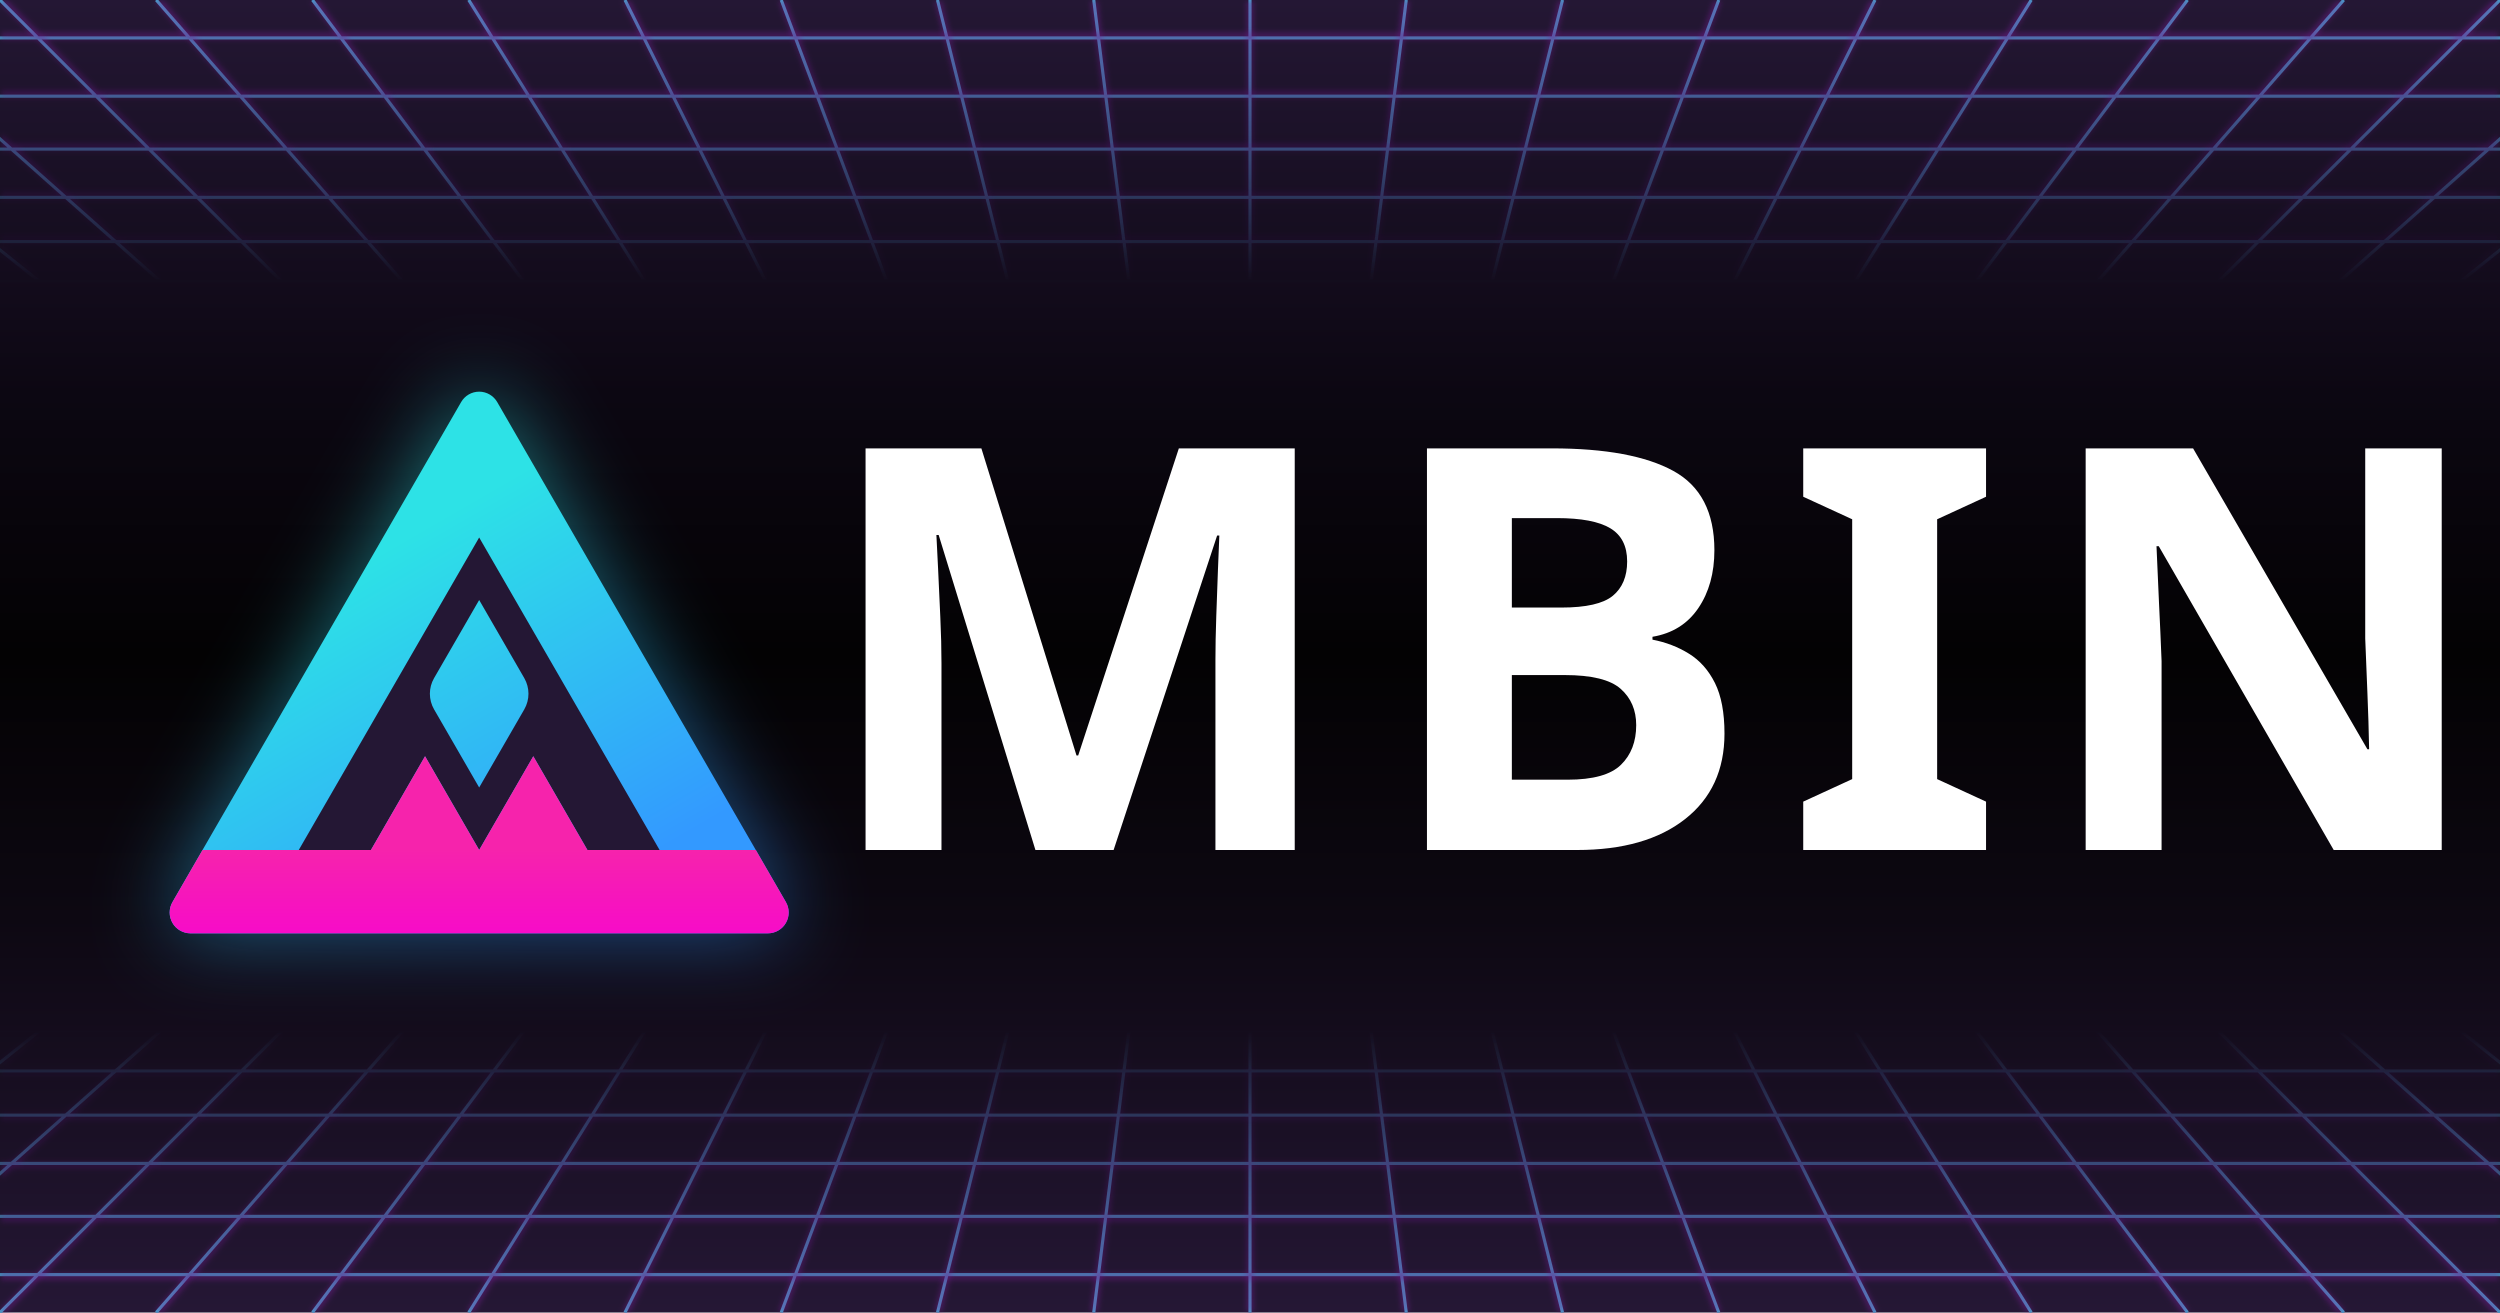
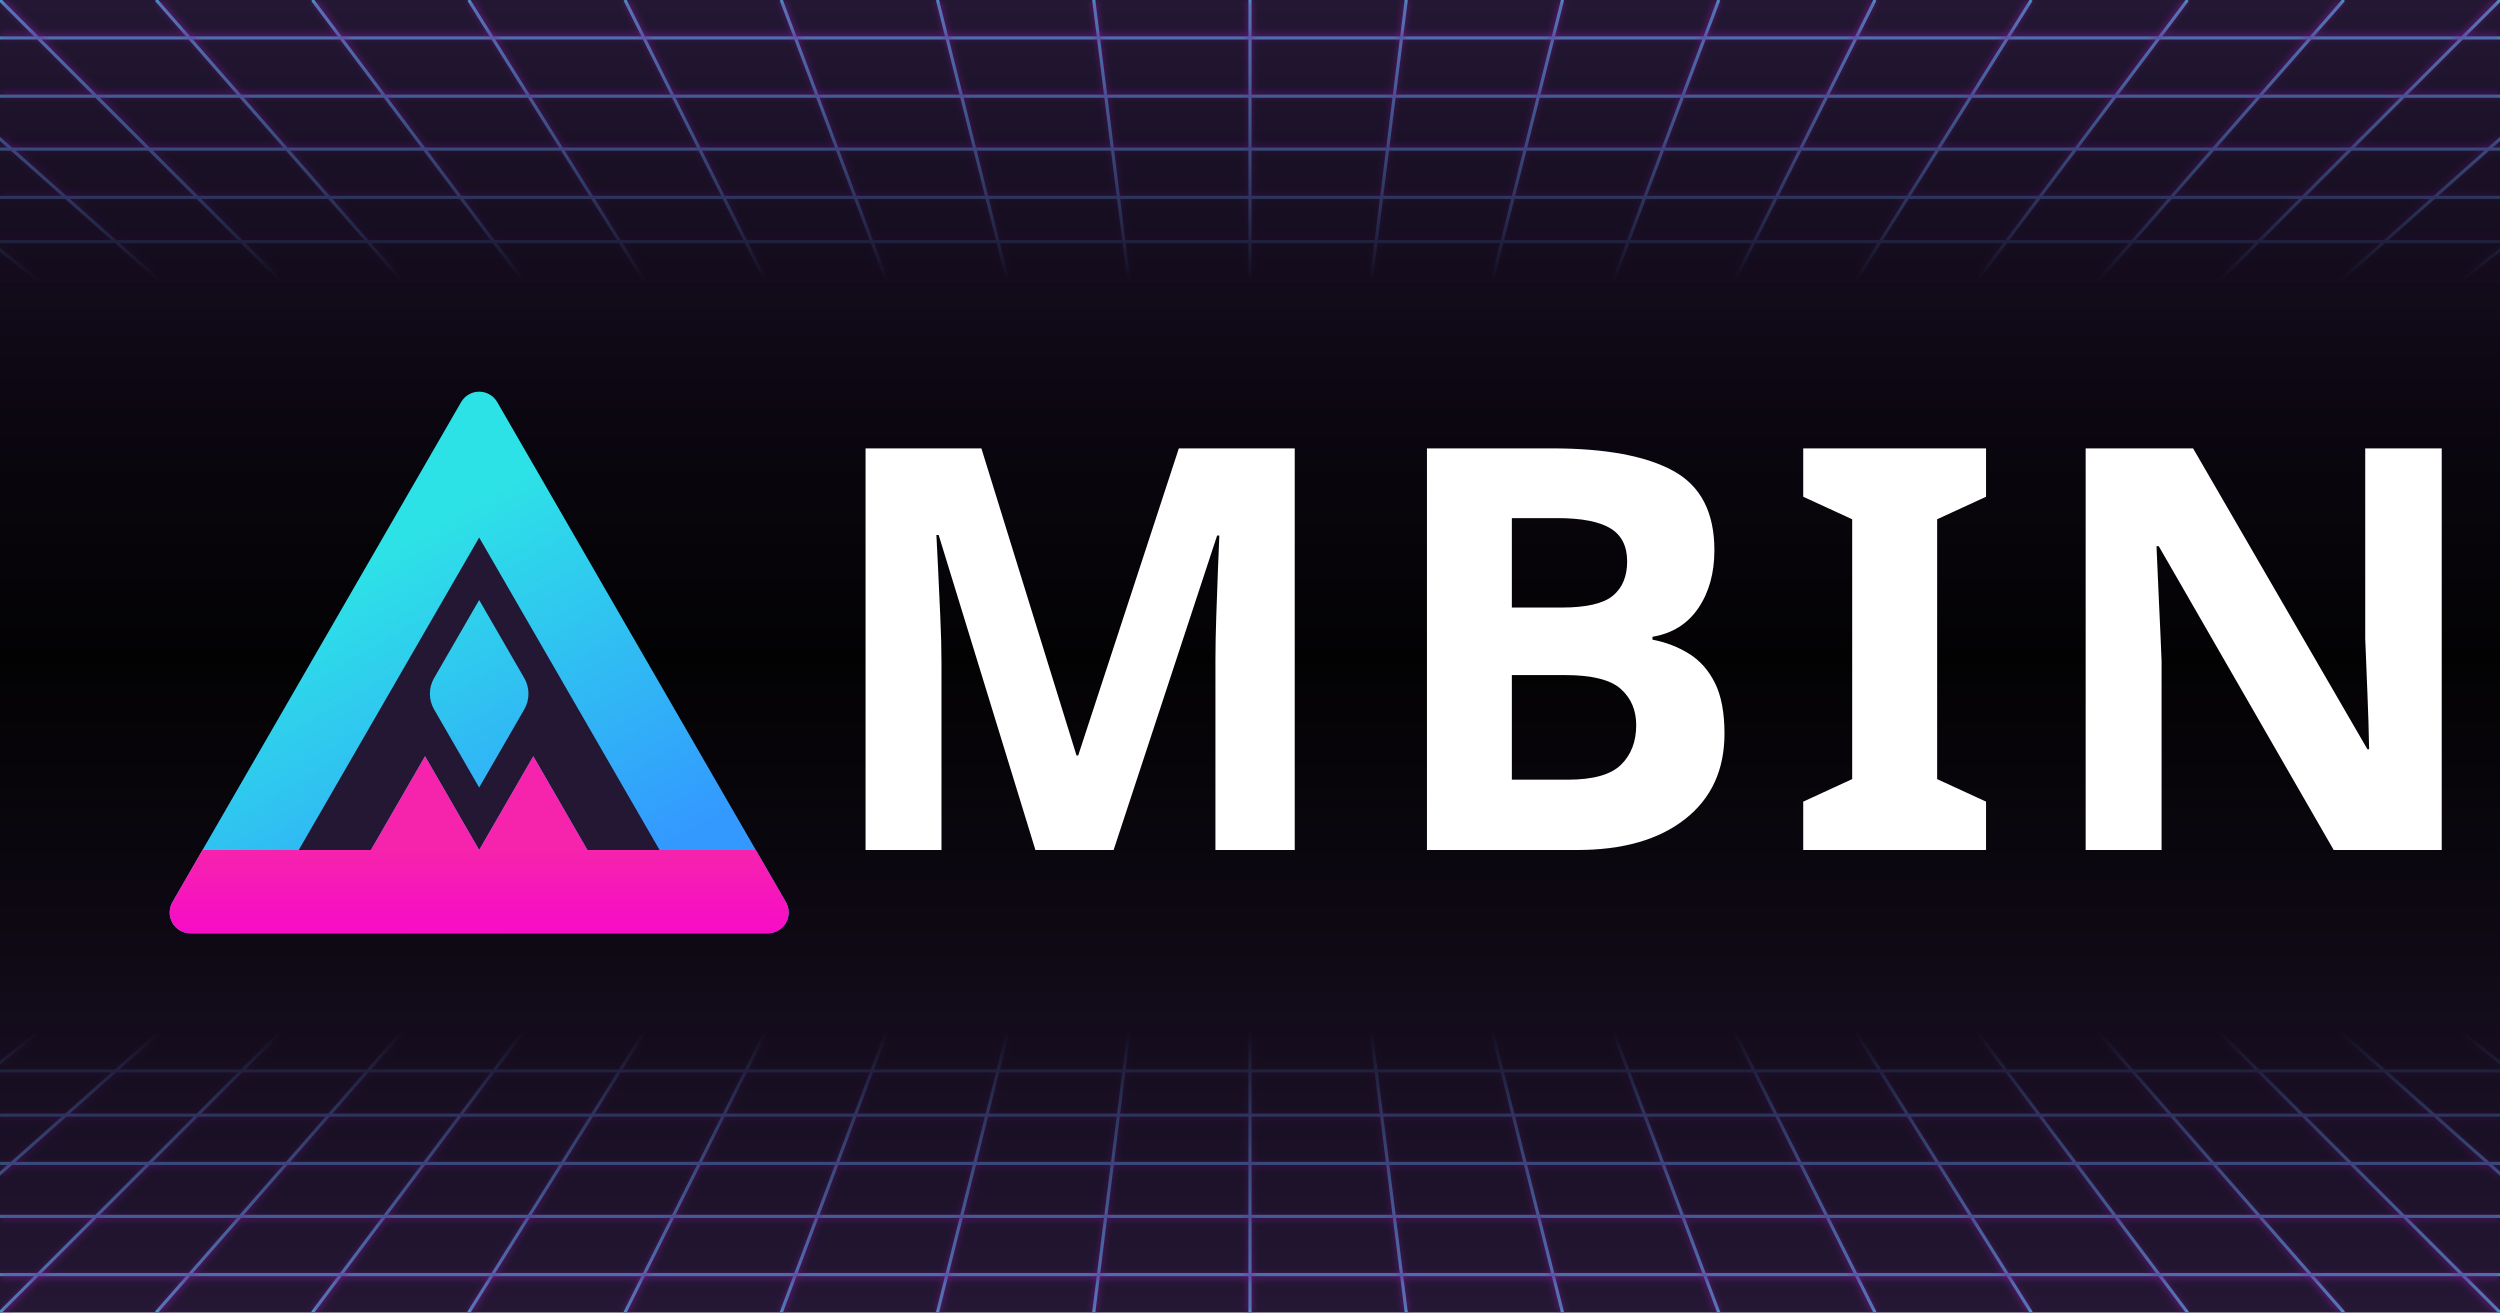
<svg xmlns="http://www.w3.org/2000/svg" xmlns:xlink="http://www.w3.org/1999/xlink" id="svg8" version="1.1" viewBox="0 0 1200 630" height="630" width="1200">
  <defs id="defs2">
    <linearGradient id="linearGradient14">
      <stop style="stop-color:#791e94;stop-opacity:1;" offset="0" id="stop14" />
      <stop style="stop-color:#650d90;stop-opacity:0;" offset="1" id="stop15" />
    </linearGradient>
    <linearGradient id="linearGradient1">
      <stop style="stop-color:#241734;stop-opacity:1;" offset="0" id="stop1" />
      <stop style="stop-color:#0c0712;stop-opacity:1;" offset="0.3" id="stop3" />
      <stop style="stop-color:#030203;stop-opacity:1;" offset="0.5" id="stop5" />
      <stop style="stop-color:#0d0812;stop-opacity:1;" offset="0.7" id="stop4" />
      <stop style="stop-color:#251735;stop-opacity:1;" offset="1" id="stop2" />
    </linearGradient>
    <linearGradient xlink:href="#linearGradient8" id="linearGradient9" x1="105.889" y1="-7.967" x2="153.521" y2="74.533" gradientUnits="userSpaceOnUse" />
    <linearGradient id="linearGradient8">
      <stop style="stop-color:#2de2e6;stop-opacity:1;" offset="0" id="stop8" />
      <stop style="stop-color:#3399ff;stop-opacity:1;" offset="1" id="stop11" />
    </linearGradient>
    <linearGradient xlink:href="#linearGradient6" id="linearGradient7" x1="97.229" y1="82.033" x2="97.229" y2="107.033" gradientUnits="userSpaceOnUse" />
    <linearGradient id="linearGradient6">
      <stop style="stop-color:#f623ac;stop-opacity:1;" offset="0" id="stop6" />
      <stop style="stop-color:#f706cf;stop-opacity:1;" offset="1" id="stop7" />
    </linearGradient>
    <linearGradient xlink:href="#linearGradient1" id="linearGradient2" x1="600" y1="0" x2="600" y2="640" gradientUnits="userSpaceOnUse" gradientTransform="scale(1,0.984375)" />
    <filter style="color-interpolation-filters:sRGB" id="filter15" x="-0.162" y="-0.185" width="1.323" height="1.369">
      <feFlood result="flood" in="SourceGraphic" flood-opacity="0.498" flood-color="rgb(0,0,0)" id="feFlood14" />
      <feGaussianBlur result="blur" in="SourceGraphic" stdDeviation="10" id="feGaussianBlur14" />
      <feOffset result="offset" in="blur" dx="0" dy="0" id="feOffset14" />
      <feComposite result="comp1" operator="in" in="offset" in2="flood" id="feComposite14" />
      <feComposite result="comp2" operator="over" in="SourceGraphic" in2="comp1" id="feComposite15" />
    </filter>
    <linearGradient xlink:href="#linearGradient14" id="linearGradient15" x1="600" y1="640" x2="600" y2="504.516" gradientUnits="userSpaceOnUse" />
    <filter style="color-interpolation-filters:sRGB" id="filter25" x="-0.002" y="-0.022" width="1.004" height="1.048">
      <feOffset dy="1" dx="0" id="feOffset24" />
      <feGaussianBlur stdDeviation="1.5" result="blur" id="feGaussianBlur24" />
      <feFlood flood-color="rgb(45,226,230)" flood-opacity="0.66" result="flood" id="feFlood24" />
      <feComposite in="flood" in2="SourceGraphic" operator="atop" result="composite" id="feComposite25" />
      <feBlend in="blur" in2="composite" mode="normal" id="feBlend25" />
    </filter>
  </defs>
  <g id="layer2">
    <rect style="fill:url(#linearGradient2);fill-opacity:1;stroke-width:0;stroke-linecap:square" id="rect1" width="1200" height="630" x="0" y="0" />
  </g>
  <g id="layer4" style="display:inline">
    <path d="M -2.5000009e-7,440 -300,640 M 50,440 -225,640 M 100,440 -150,640 M 150,440 -75,640 M 200,440 6.2499999e-7,640 M 250,440 75,640 M 300,440 150,640 M 350,440 225,640 M 400,440 300,640 M 450,440 375,640 M 500,440 450,640 M 550,440 525,640 m 75,-200 0,200 m 50,-200 25,200 m 25,-200 50,200 m 0,-200 75,200 M 800,440 900,640 M 850,440 975,640 M 900,440 1050,640 M 950,440 1125,640 M 1000,440 1200,640 M 1050,440 1275,640 M 1100,440 1350,640 M 1150,440 1425,640 M 1200,440 1500,640 M -2.5000009e-7,440 1200,440 m -1221.583,14.388 1243.165,0 m -1266.359,15.462 1289.552,0 m -1314.544,16.661 1339.535,0 m -1366.542,18.005 1393.548,0 m -1422.825,19.517 1452.101,0 m -1483.945,21.23 1515.789,0 M -192.661,568.44 H 1392.661 M -230.769,593.846 H 1430.769 m -1703.496,27.972 1745.455,0" style="display:inline;fill:none;stroke:url(#linearGradient15);stroke-width:1.5;stroke-dasharray:none;stroke-opacity:1;filter:url(#filter25)" id="path13" transform="translate(0,-10)" />
    <use x="0" y="0" xlink:href="#path13" id="use22" transform="rotate(180,600,315)" />
  </g>
  <g id="layer1" style="display:inline;fill:none" transform="matrix(2,0,0,2,22.77017,203.933)">
-     <path style="display:inline;opacity:1;fill:url(#linearGradient9);fill-opacity:1;stroke:none;stroke-width:1;stroke-linecap:round;stroke-linejoin:round;stroke-dasharray:none;stroke-opacity:1;filter:url(#filter15)" d="M 92.899,-25.467 23.617,94.533 a 5,5 60 0 0 4.33,7.5 H 166.511 a 5,5 120 0 0 4.33,-7.5 L 101.559,-25.467 a 5,5 180 0 0 -8.66,0 z" id="path5" transform="translate(6.387841,20)" />
+     <path style="display:inline;opacity:1;fill:url(#linearGradient9);fill-opacity:1;stroke:none;stroke-width:1;stroke-linecap:round;stroke-linejoin:round;stroke-dasharray:none;stroke-opacity:1" d="M 92.899,-25.467 23.617,94.533 a 5,5 60 0 0 4.33,7.5 H 166.511 a 5,5 120 0 0 4.33,-7.5 L 101.559,-25.467 a 5,5 180 0 0 -8.66,0 z" id="path5" transform="translate(6.387841,20)" />
    <path id="path1" style="display:inline;opacity:1;fill:#241734;fill-opacity:1;stroke:none;stroke-width:1;stroke-linecap:round;stroke-linejoin:round;stroke-dasharray:none;stroke-opacity:1" d="M 103.616,27.033 60.315,102.034 H 77.636 L 90.626,79.533 103.616,102.034 116.608,79.533 129.598,102.034 h 17.32 z m 0,15 10.827,18.75 a 7.5,7.5 90 0 1 0,7.501 l -10.827,18.75 -10.825,-18.75 a 7.501,7.501 90 0 1 0,-7.501 z" />
    <g id="layer3" style="display:inline;fill:none" transform="translate(118.4126,-22.12223)">
      <text xml:space="preserve" style="font-style:normal;font-variant:normal;font-weight:normal;font-stretch:normal;font-size:135px;line-height:1.25;font-family:Rubik;-inkscape-font-specification:Rubik;letter-spacing:7.429px;fill:#ffffff;stroke-width:0.464;stroke-linecap:round;stroke-linejoin:round" x="65.781" y="124.156" id="text1">
        <tspan id="tspan1" style="font-style:normal;font-variant:normal;font-weight:bold;font-stretch:normal;font-size:135px;font-family:Rubik;-inkscape-font-specification:'Rubik Bold';letter-spacing:7.429px;stroke-width:0.464" x="65.781" y="124.156">MBIN</tspan>
      </text>
    </g>
    <path style="display:inline;opacity:1;fill:url(#linearGradient7);fill-opacity:1;stroke:none;stroke-width:1;stroke-linecap:round;stroke-linejoin:round;stroke-dasharray:none;stroke-opacity:1" d="M 27.947,102.033 H 166.511 a 5,5 120 0 0 4.33,-7.5 l -7.217,-12.5 h -40.415 l -12.99,-22.5 -12.99,22.5 -12.99,-22.5 -12.99,22.5 H 30.834 L 23.617,94.533 a 5,5 60 0 0 4.33,7.5 z" id="path6" transform="translate(6.387841,20)" />
  </g>
</svg>
